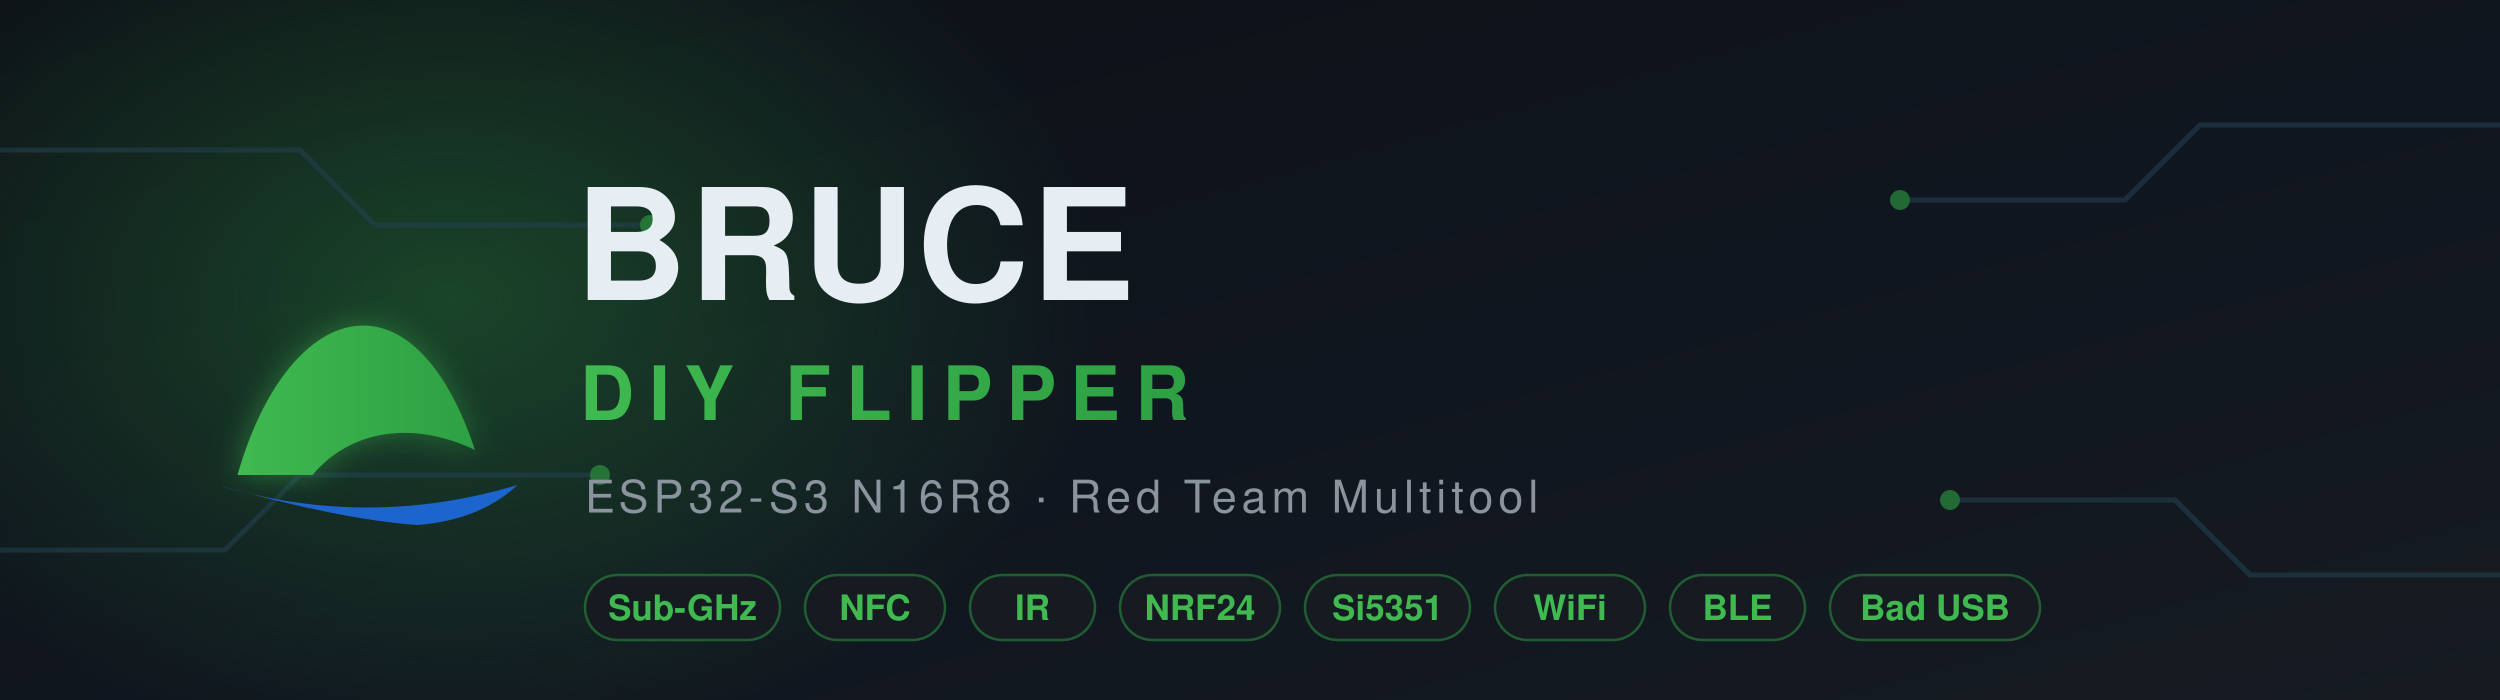
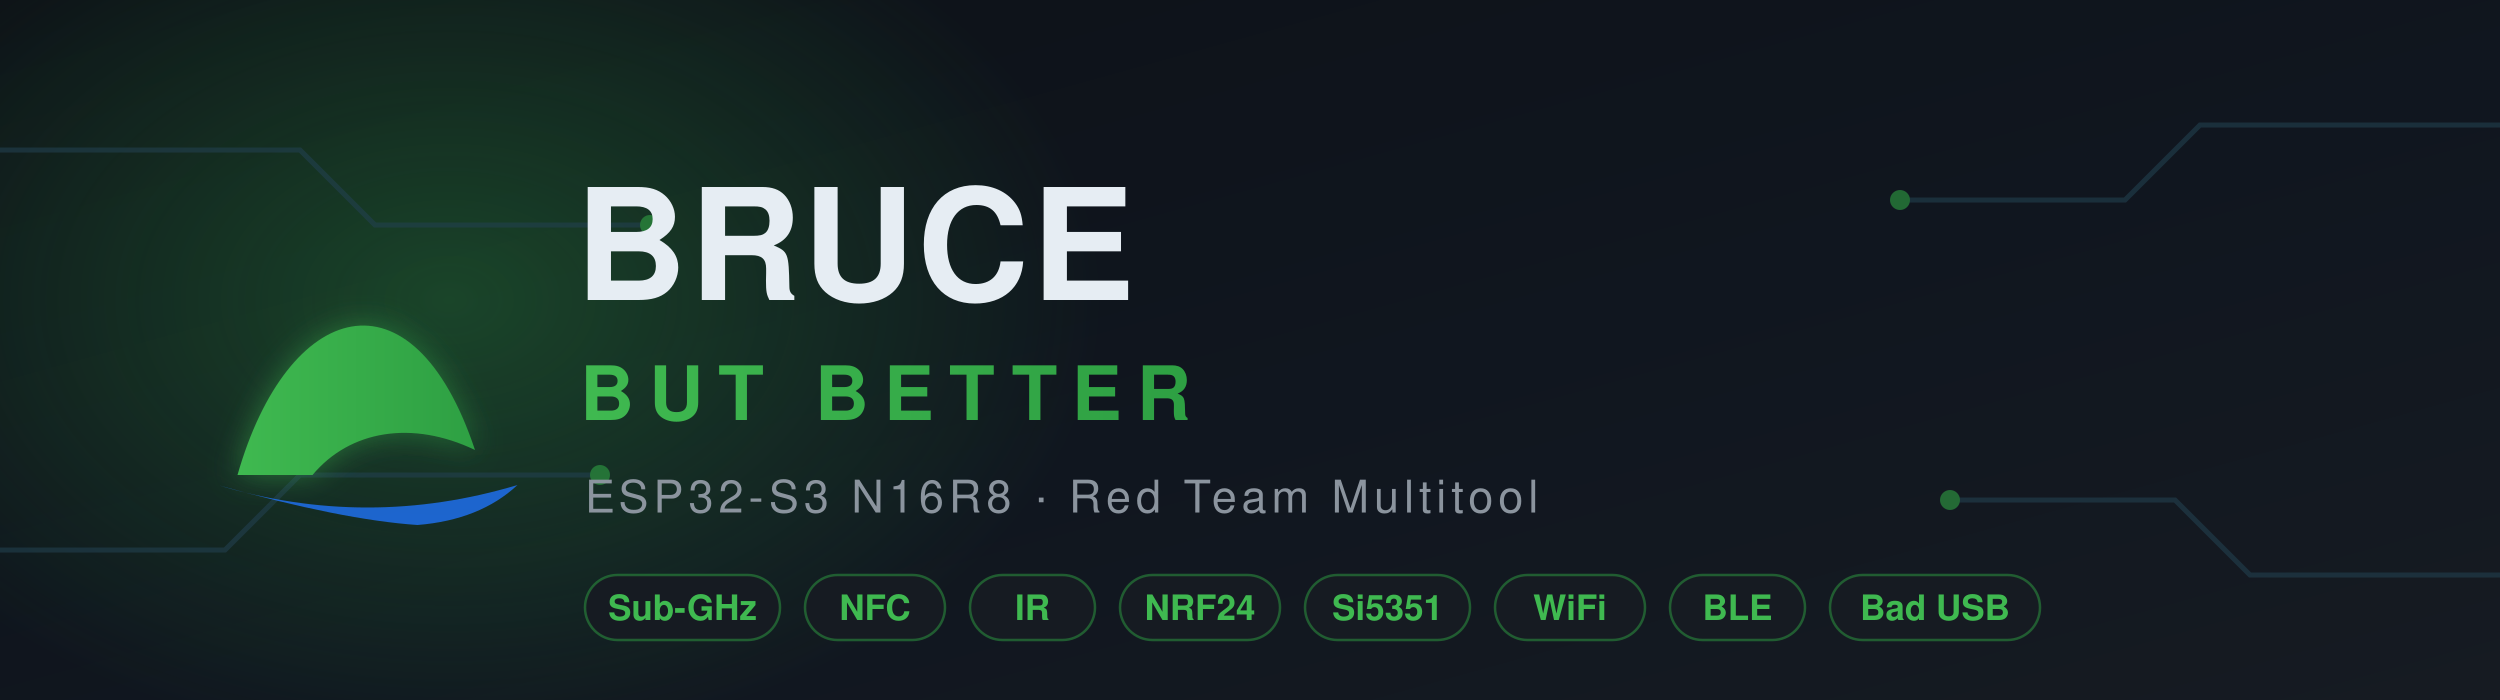
<svg xmlns="http://www.w3.org/2000/svg" width="1000" height="280" viewBox="0 0 1000 280" font-family="Segoe UI, Helvetica, Arial, sans-serif">
  <defs>
    <linearGradient id="bg" x1="0" y1="0" x2="1" y2="1">
      <stop offset="0" stop-color="#0d1117" />
      <stop offset="0.55" stop-color="#10161f" />
      <stop offset="1" stop-color="#161b22" />
    </linearGradient>
    <linearGradient id="grn" x1="0" y1="0" x2="1" y2="0">
      <stop offset="0" stop-color="#3fb950" />
      <stop offset="1" stop-color="#2ea043" />
    </linearGradient>
    <radialGradient id="glow" cx="0.5" cy="0.5" r="0.5">
      <stop offset="0" stop-color="#2ea043" stop-opacity="0.35" />
      <stop offset="1" stop-color="#2ea043" stop-opacity="0" />
    </radialGradient>
    <filter id="soft" x="-20%" y="-20%" width="140%" height="140%">
      <feGaussianBlur stdDeviation="6" />
    </filter>
  </defs>
  <rect width="1000" height="280" fill="url(#bg)" />
  <ellipse cx="180" cy="120" rx="260" ry="180" fill="url(#glow)" />
  <g stroke="#21404f" stroke-width="2" opacity="0.6" fill="none">
    <path d="M0 60 H120 L150 90 H260" />
    <path d="M0 220 H90 L120 190 H240" />
    <path d="M1000 50 H880 L850 80 H760" />
    <path d="M1000 230 H900 L870 200 H780" />
    <circle cx="260" cy="90" r="4" fill="#2ea043" stroke="none" />
    <circle cx="240" cy="190" r="4" fill="#2ea043" stroke="none" />
    <circle cx="760" cy="80" r="4" fill="#2ea043" stroke="none" />
    <circle cx="780" cy="200" r="4" fill="#2ea043" stroke="none" />
  </g>
  <g transform="translate(95,150)">
    <path d="M0 40 C20 -30 70 -45 95 30 C70 18 45 22 30 40 Z" fill="url(#grn)" filter="url(#soft)" opacity="0.5" />
    <path d="M0 40 C20 -30 70 -45 95 30 C70 18 45 22 30 40 Z" fill="url(#grn)" />
    <path d="M-8 44 q60 18 120 0 q-15 14 -40 16 q-30 -2 -80 -16 Z" fill="#1f6feb" opacity="0.85" />
  </g>
  <text x="230" y="120" font-size="62" font-weight="800" fill="#e6edf3" letter-spacing="1">BRUCE</text>
-   <text x="232" y="168" font-size="30" font-weight="700" fill="url(#grn)" letter-spacing="6">DIY  FLIPPER</text>
+   <text x="232" y="168" font-size="30" font-weight="700" fill="url(#grn)" letter-spacing="6">BUT BETTER</text>
  <text x="234" y="205" font-size="18" font-weight="500" fill="#8b949e" letter-spacing="2">ESP32-S3 N16R8  ·  Red Team Multitool</text>
  <g font-size="14" font-weight="600">
    <g transform="translate(234,230)">
      <rect width="78" height="26" rx="13" fill="#161b22" stroke="#2ea043" stroke-opacity="0.5" />
      <text x="39" y="18" text-anchor="middle" fill="#3fb950">Sub-GHz</text>
    </g>
    <g transform="translate(322,230)">
      <rect width="56" height="26" rx="13" fill="#161b22" stroke="#2ea043" stroke-opacity="0.5" />
      <text x="28" y="18" text-anchor="middle" fill="#3fb950">NFC</text>
    </g>
    <g transform="translate(388,230)">
      <rect width="50" height="26" rx="13" fill="#161b22" stroke="#2ea043" stroke-opacity="0.5" />
      <text x="25" y="18" text-anchor="middle" fill="#3fb950">IR</text>
    </g>
    <g transform="translate(448,230)">
      <rect width="64" height="26" rx="13" fill="#161b22" stroke="#2ea043" stroke-opacity="0.5" />
      <text x="32" y="18" text-anchor="middle" fill="#3fb950">NRF24</text>
    </g>
    <g transform="translate(522,230)">
      <rect width="66" height="26" rx="13" fill="#161b22" stroke="#2ea043" stroke-opacity="0.5" />
      <text x="33" y="18" text-anchor="middle" fill="#3fb950">Si5351</text>
    </g>
    <g transform="translate(598,230)">
      <rect width="60" height="26" rx="13" fill="#161b22" stroke="#2ea043" stroke-opacity="0.5" />
      <text x="30" y="18" text-anchor="middle" fill="#3fb950">WiFi</text>
    </g>
    <g transform="translate(668,230)">
      <rect width="54" height="26" rx="13" fill="#161b22" stroke="#2ea043" stroke-opacity="0.5" />
      <text x="27" y="18" text-anchor="middle" fill="#3fb950">BLE</text>
    </g>
    <g transform="translate(732,230)">
      <rect width="84" height="26" rx="13" fill="#161b22" stroke="#2ea043" stroke-opacity="0.5" />
      <text x="42" y="18" text-anchor="middle" fill="#3fb950">Bad USB</text>
    </g>
  </g>
</svg>
